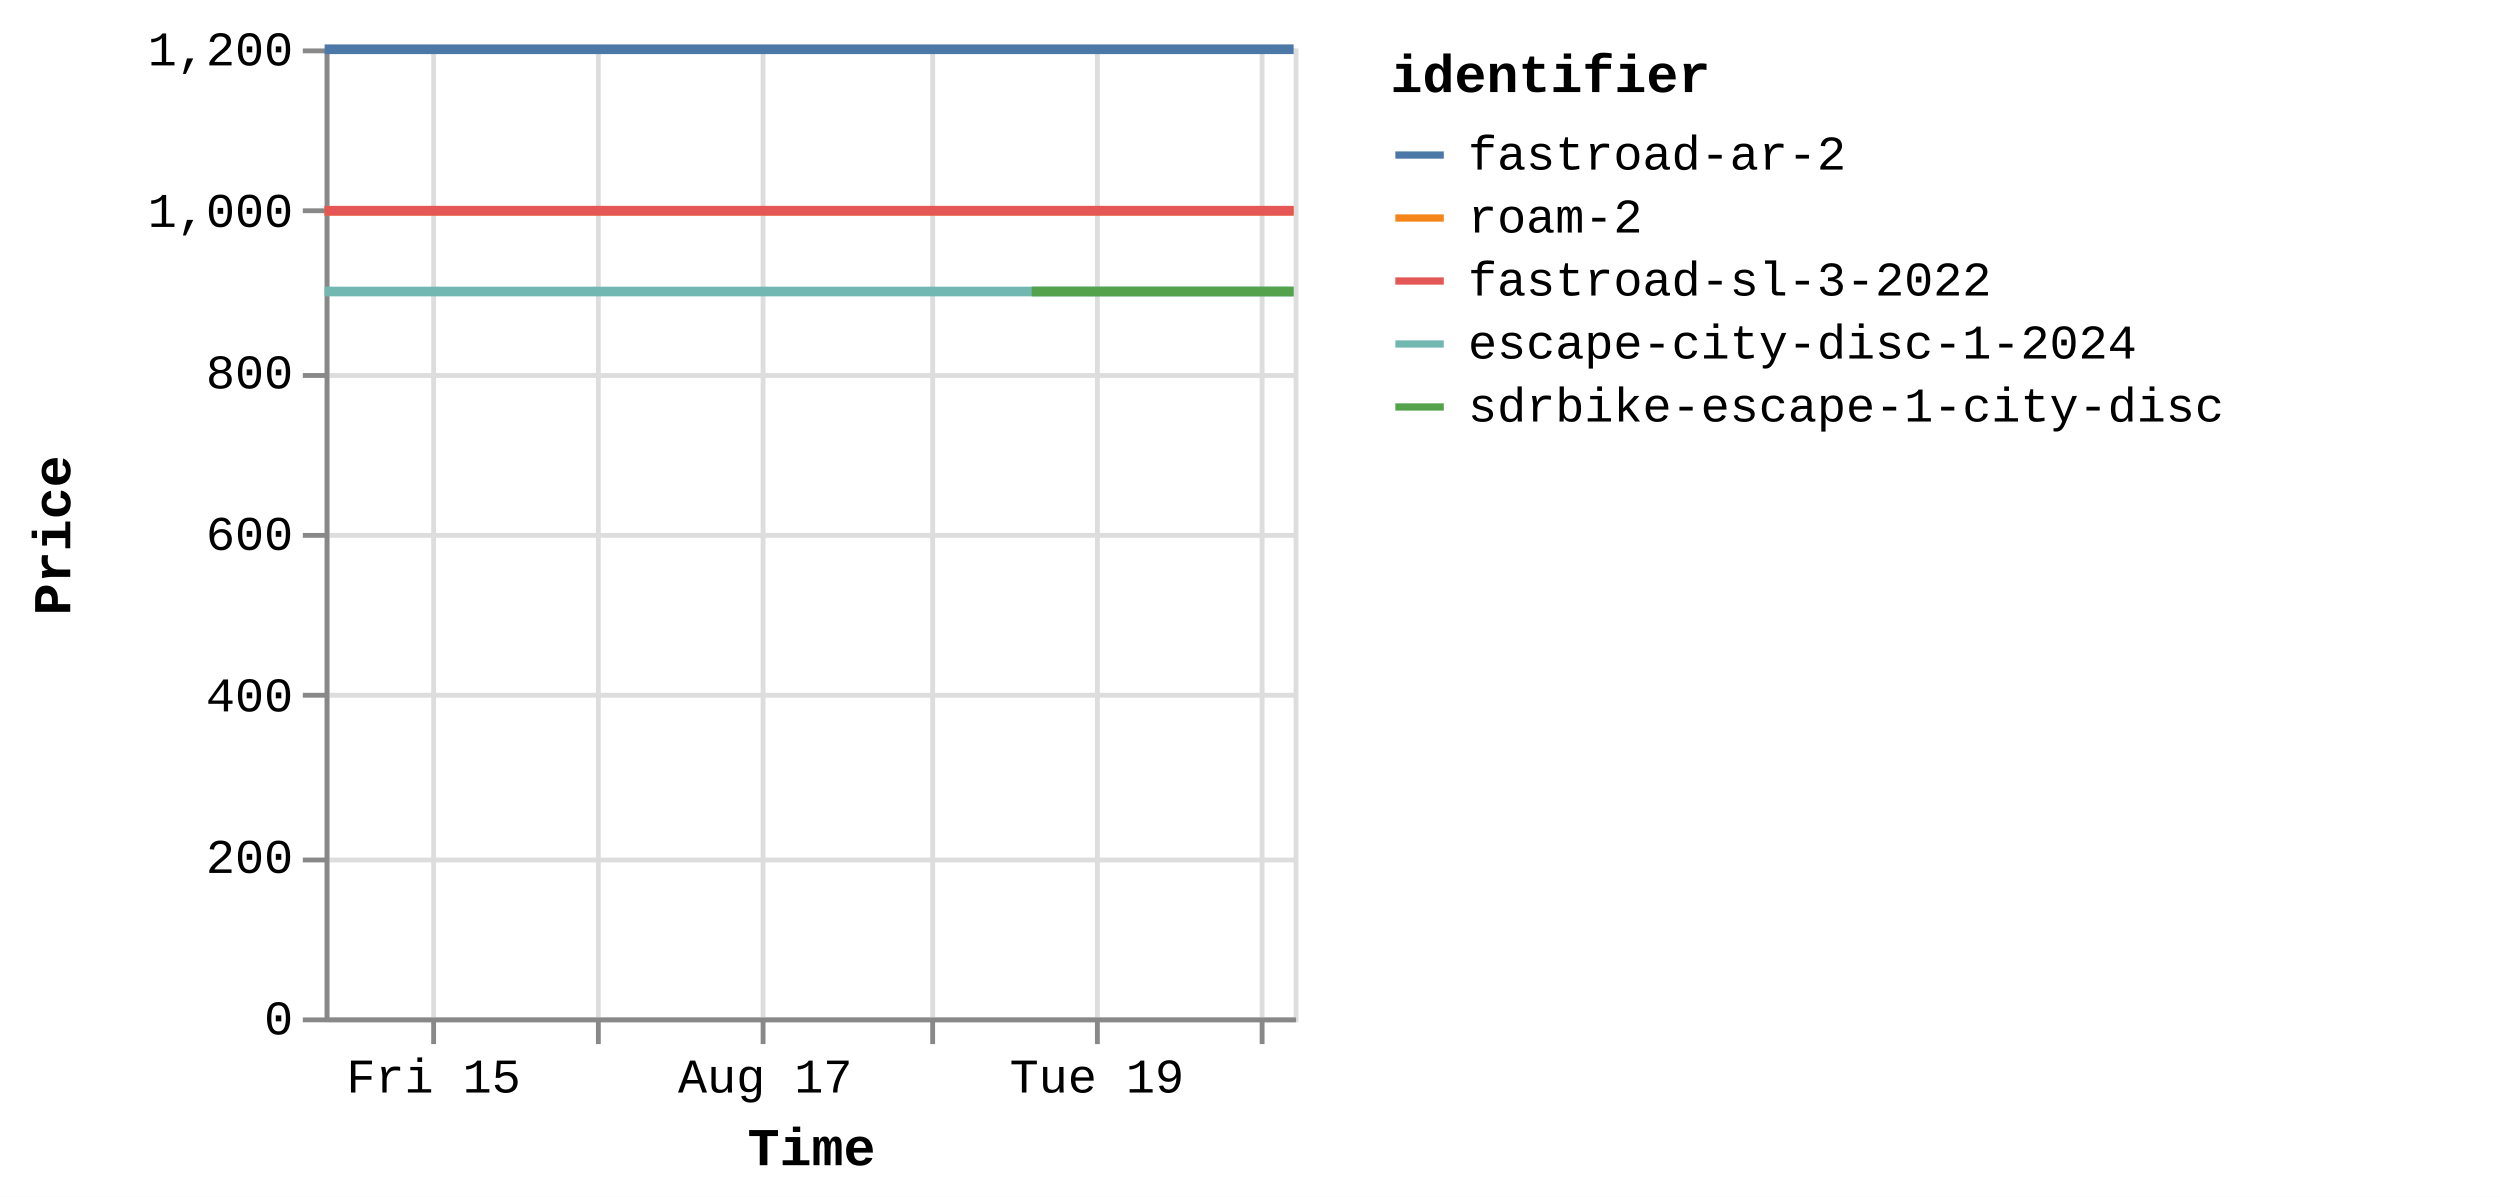
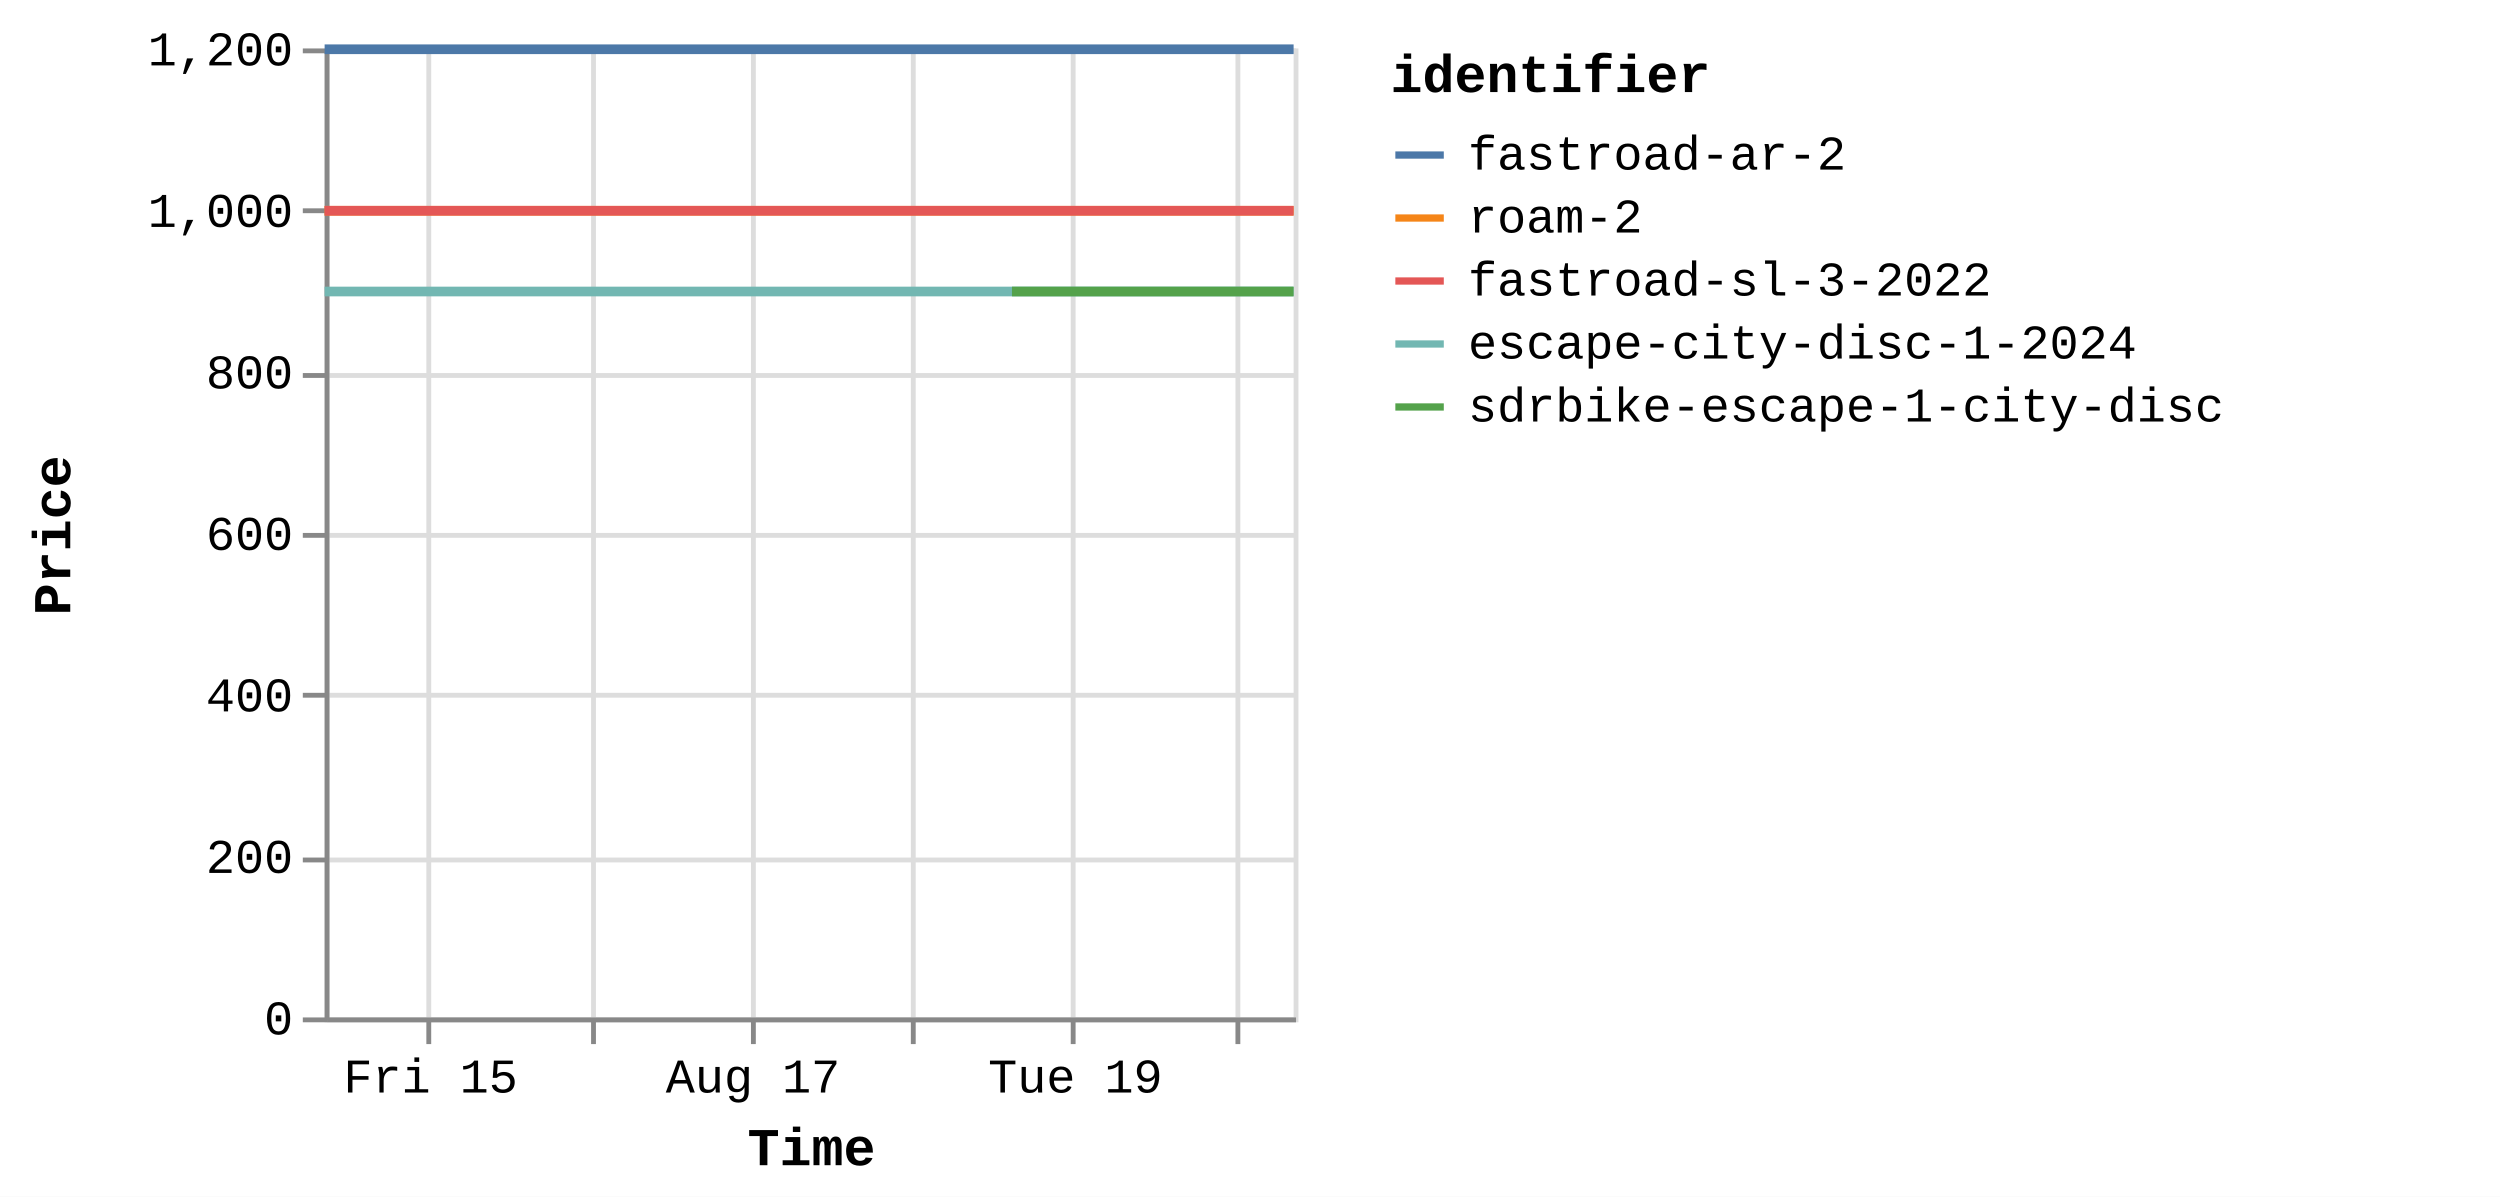
<svg xmlns="http://www.w3.org/2000/svg" version="1.1" class="marks" width="516" height="247" viewBox="0 0 516 247">
  <rect width="516" height="247" fill="white" />
  <g fill="none" stroke-miterlimit="10" transform="translate(67,10)">
    <g class="mark-group role-frame root" role="graphics-object" aria-roledescription="group mark container">
      <g transform="translate(0,0)">
        <path class="background" aria-hidden="true" d="M0.5,0.5h200v200h-200Z" stroke="#ddd" />
        <g>
          <g class="mark-group role-axis" aria-hidden="true">
            <g transform="translate(0.5,200.5)">
              <path class="background" aria-hidden="true" d="M0,0h0v0h0Z" pointer-events="none" />
              <g>
                <g class="mark-rule role-axis-grid" pointer-events="none">
-                   <line transform="translate(22,-200)" x2="0" y2="200" stroke="#ddd" stroke-width="1" opacity="1" />
-                   <line transform="translate(56,-200)" x2="0" y2="200" stroke="#ddd" stroke-width="1" opacity="1" />
-                   <line transform="translate(90,-200)" x2="0" y2="200" stroke="#ddd" stroke-width="1" opacity="1" />
-                   <line transform="translate(125,-200)" x2="0" y2="200" stroke="#ddd" stroke-width="1" opacity="1" />
-                   <line transform="translate(159,-200)" x2="0" y2="200" stroke="#ddd" stroke-width="1" opacity="1" />
-                   <line transform="translate(193,-200)" x2="0" y2="200" stroke="#ddd" stroke-width="1" opacity="1" />
+                   <line transform="translate(21,-200)" x2="0" y2="200" stroke="#ddd" stroke-width="1" opacity="1" />
+                   <line transform="translate(55,-200)" x2="0" y2="200" stroke="#ddd" stroke-width="1" opacity="1" />
+                   <line transform="translate(88,-200)" x2="0" y2="200" stroke="#ddd" stroke-width="1" opacity="1" />
+                   <line transform="translate(121,-200)" x2="0" y2="200" stroke="#ddd" stroke-width="1" opacity="1" />
+                   <line transform="translate(154,-200)" x2="0" y2="200" stroke="#ddd" stroke-width="1" opacity="1" />
+                   <line transform="translate(188,-200)" x2="0" y2="200" stroke="#ddd" stroke-width="1" opacity="1" />
                </g>
              </g>
              <path class="foreground" aria-hidden="true" d="" pointer-events="none" display="none" />
            </g>
          </g>
          <g class="mark-group role-axis" aria-hidden="true">
            <g transform="translate(0.5,0.5)">
              <path class="background" aria-hidden="true" d="M0,0h0v0h0Z" pointer-events="none" />
              <g>
                <g class="mark-rule role-axis-grid" pointer-events="none">
                  <line transform="translate(0,200)" x2="200" y2="0" stroke="#ddd" stroke-width="1" opacity="1" />
                  <line transform="translate(0,167)" x2="200" y2="0" stroke="#ddd" stroke-width="1" opacity="1" />
                  <line transform="translate(0,133)" x2="200" y2="0" stroke="#ddd" stroke-width="1" opacity="1" />
                  <line transform="translate(0,100)" x2="200" y2="0" stroke="#ddd" stroke-width="1" opacity="1" />
                  <line transform="translate(0,67)" x2="200" y2="0" stroke="#ddd" stroke-width="1" opacity="1" />
                  <line transform="translate(0,33)" x2="200" y2="0" stroke="#ddd" stroke-width="1" opacity="1" />
                  <line transform="translate(0,0)" x2="200" y2="0" stroke="#ddd" stroke-width="1" opacity="1" />
                </g>
              </g>
              <path class="foreground" aria-hidden="true" d="" pointer-events="none" display="none" />
            </g>
          </g>
-           <g class="mark-group role-axis" role="graphics-symbol" aria-roledescription="axis" aria-label="X-axis titled 'Time' for a time scale with values from Thursday, 14 August 2025, 8:34:48 AM to Wednesday, 20 August 2025, 4:49:47 AM">
+           <g class="mark-group role-axis" role="graphics-symbol" aria-roledescription="axis" aria-label="X-axis titled 'Time' for a time scale with values from Thursday, 14 August 2025, 8:34:48 AM to Wednesday, 20 August 2025, 8:51:09 AM">
            <g transform="translate(0.5,200.5)">
              <path class="background" aria-hidden="true" d="M0,0h0v0h0Z" pointer-events="none" />
              <g>
                <g class="mark-rule role-axis-tick" pointer-events="none">
-                   <line transform="translate(22,0)" x2="0" y2="5" stroke="#888" stroke-width="1" opacity="1" />
-                   <line transform="translate(56,0)" x2="0" y2="5" stroke="#888" stroke-width="1" opacity="1" />
-                   <line transform="translate(90,0)" x2="0" y2="5" stroke="#888" stroke-width="1" opacity="1" />
-                   <line transform="translate(125,0)" x2="0" y2="5" stroke="#888" stroke-width="1" opacity="1" />
-                   <line transform="translate(159,0)" x2="0" y2="5" stroke="#888" stroke-width="1" opacity="1" />
-                   <line transform="translate(193,0)" x2="0" y2="5" stroke="#888" stroke-width="1" opacity="1" />
+                   <line transform="translate(21,0)" x2="0" y2="5" stroke="#888" stroke-width="1" opacity="1" />
+                   <line transform="translate(55,0)" x2="0" y2="5" stroke="#888" stroke-width="1" opacity="1" />
+                   <line transform="translate(88,0)" x2="0" y2="5" stroke="#888" stroke-width="1" opacity="1" />
+                   <line transform="translate(121,0)" x2="0" y2="5" stroke="#888" stroke-width="1" opacity="1" />
+                   <line transform="translate(154,0)" x2="0" y2="5" stroke="#888" stroke-width="1" opacity="1" />
+                   <line transform="translate(188,0)" x2="0" y2="5" stroke="#888" stroke-width="1" opacity="1" />
                </g>
                <g class="mark-text role-axis-label" pointer-events="none">
-                   <text text-anchor="middle" transform="translate(21.98905,15)" font-family="Liberation Mono" font-size="10px" fill="#000" opacity="1">Fri 15</text>
-                   <text text-anchor="middle" transform="translate(56.21372,15)" font-family="Liberation Mono" font-size="10px" fill="#000" opacity="0">Sat 16</text>
-                   <text text-anchor="middle" transform="translate(90.43839,15)" font-family="Liberation Mono" font-size="10px" fill="#000" opacity="1">Aug 17</text>
-                   <text text-anchor="middle" transform="translate(124.6631,15)" font-family="Liberation Mono" font-size="10px" fill="#000" opacity="0">Mon 18</text>
-                   <text text-anchor="middle" transform="translate(158.8877,15)" font-family="Liberation Mono" font-size="10px" fill="#000" opacity="1">Tue 19</text>
-                   <text text-anchor="middle" transform="translate(193.1124,15)" font-family="Liberation Mono" font-size="10px" fill="#000" opacity="0">Wed 20</text>
+                   <text text-anchor="middle" transform="translate(21.37593,15)" font-family="Liberation Mono" font-size="10px" fill="#000" opacity="1">Fri 15</text>
+                   <text text-anchor="middle" transform="translate(54.64632,15)" font-family="Liberation Mono" font-size="10px" fill="#000" opacity="0">Sat 16</text>
+                   <text text-anchor="middle" transform="translate(87.9167,15)" font-family="Liberation Mono" font-size="10px" fill="#000" opacity="1">Aug 17</text>
+                   <text text-anchor="middle" transform="translate(121.1871,15)" font-family="Liberation Mono" font-size="10px" fill="#000" opacity="0">Mon 18</text>
+                   <text text-anchor="middle" transform="translate(154.4575,15)" font-family="Liberation Mono" font-size="10px" fill="#000" opacity="1">Tue 19</text>
+                   <text text-anchor="middle" transform="translate(187.7279,15)" font-family="Liberation Mono" font-size="10px" fill="#000" opacity="0">Wed 20</text>
                </g>
                <g class="mark-rule role-axis-domain" pointer-events="none">
                  <line transform="translate(0,0)" x2="200" y2="0" stroke="#888" stroke-width="1" opacity="1" />
                </g>
                <g class="mark-text role-axis-title" pointer-events="none">
                  <text text-anchor="middle" transform="translate(100,30)" font-family="Liberation Mono" font-size="11px" font-weight="bold" fill="#000" opacity="1">Time</text>
                </g>
              </g>
              <path class="foreground" aria-hidden="true" d="" pointer-events="none" display="none" />
            </g>
          </g>
          <g class="mark-group role-axis" role="graphics-symbol" aria-roledescription="axis" aria-label="Y-axis titled 'Price' for a linear scale with values from 0 to 1,200">
            <g transform="translate(0.5,0.5)">
              <path class="background" aria-hidden="true" d="M0,0h0v0h0Z" pointer-events="none" />
              <g>
                <g class="mark-rule role-axis-tick" pointer-events="none">
                  <line transform="translate(0,200)" x2="-5" y2="0" stroke="#888" stroke-width="1" opacity="1" />
                  <line transform="translate(0,167)" x2="-5" y2="0" stroke="#888" stroke-width="1" opacity="1" />
                  <line transform="translate(0,133)" x2="-5" y2="0" stroke="#888" stroke-width="1" opacity="1" />
                  <line transform="translate(0,100)" x2="-5" y2="0" stroke="#888" stroke-width="1" opacity="1" />
                  <line transform="translate(0,67)" x2="-5" y2="0" stroke="#888" stroke-width="1" opacity="1" />
                  <line transform="translate(0,33)" x2="-5" y2="0" stroke="#888" stroke-width="1" opacity="1" />
                  <line transform="translate(0,0)" x2="-5" y2="0" stroke="#888" stroke-width="1" opacity="1" />
                </g>
                <g class="mark-text role-axis-label" pointer-events="none">
                  <text text-anchor="end" transform="translate(-7,203)" font-family="Liberation Mono" font-size="10px" fill="#000" opacity="1">0</text>
                  <text text-anchor="end" transform="translate(-7,169.6667)" font-family="Liberation Mono" font-size="10px" fill="#000" opacity="1">200</text>
                  <text text-anchor="end" transform="translate(-7,136.3333)" font-family="Liberation Mono" font-size="10px" fill="#000" opacity="1">400</text>
                  <text text-anchor="end" transform="translate(-7,103)" font-family="Liberation Mono" font-size="10px" fill="#000" opacity="1">600</text>
                  <text text-anchor="end" transform="translate(-7,69.66667)" font-family="Liberation Mono" font-size="10px" fill="#000" opacity="1">800</text>
                  <text text-anchor="end" transform="translate(-7,36.33333)" font-family="Liberation Mono" font-size="10px" fill="#000" opacity="1">1,000</text>
                  <text text-anchor="end" transform="translate(-7,3)" font-family="Liberation Mono" font-size="10px" fill="#000" opacity="1">1,200</text>
                </g>
                <g class="mark-rule role-axis-domain" pointer-events="none">
                  <line transform="translate(0,200)" x2="0" y2="-200" stroke="#888" stroke-width="1" opacity="1" />
                </g>
                <g class="mark-text role-axis-title" pointer-events="none">
                  <text text-anchor="middle" transform="translate(-51,100) rotate(-90) translate(0,-2)" font-family="Liberation Mono" font-size="11px" font-weight="bold" fill="#000" opacity="1">Price</text>
                </g>
              </g>
              <path class="foreground" aria-hidden="true" d="" pointer-events="none" display="none" />
            </g>
          </g>
          <g class="mark-group role-scope pathgroup" role="graphics-object" aria-roledescription="group mark container">
            <g transform="translate(0,0)">
              <path class="background" aria-hidden="true" d="M0,0h200v200h-200Z" />
              <g>
                <g class="mark-line role-mark marks" role="graphics-object" aria-roledescription="line mark container">
-                   <path aria-label="Time: Aug 14, 2025; Price: 899; identifier: escape-city-disc-1-2024" role="graphics-symbol" aria-roledescription="line mark" d="M0,50.167L0.284,50.167L0.509,50.167L6.819,50.167L11.834,50.167L17.46,50.167L29.003,50.167L34.671,50.167L40.93,50.167L46.064,50.167L51.662,50.167L63.118,50.167L68.852,50.167L74.928,50.167L80.222,50.167L85.834,50.167L97.473,50.167L103.065,50.167L109.169,50.167L114.471,50.167L120.103,50.167L131.795,50.167L137.415,50.167L143.72,50.167L145.933,50.167L148.806,50.167L154.295,50.167L165.76,50.167L171.553,50.167L177.631,50.167L182.941,50.167L188.507,50.167L199.996,50.167" stroke="#72b7b2" stroke-width="2" />
-                 </g>
-               </g>
-               <path class="foreground" aria-hidden="true" d="" display="none" />
-             </g>
-             <g transform="translate(0,0)">
-               <path class="background" aria-hidden="true" d="M0,0h200v200h-200Z" />
-               <g>
-                 <g class="mark-line role-mark marks" role="graphics-object" aria-roledescription="line mark container">
-                   <path aria-label="Time: Aug 14, 2025; Price: 999; identifier: roam-2" role="graphics-symbol" aria-roledescription="line mark" d="M0.001,33.5L0.285,33.5L0.51,33.5L6.82,33.5L11.835,33.5L17.461,33.5L29.004,33.5L34.672,33.5L40.931,33.5L46.065,33.5L51.663,33.5L63.119,33.5L68.853,33.5L74.929,33.5L80.223,33.5L85.888,33.5L97.474,33.5L103.066,33.5L109.17,33.5L114.472,33.5L120.104,33.5L131.796,33.5L137.416,33.5L143.721,33.5L145.934,33.5L148.807,33.5L154.295,33.5L165.761,33.5L171.554,33.5L177.632,33.5L182.942,33.5L188.508,33.5L199.997,33.5" stroke="#f58518" stroke-width="2" />
-                 </g>
-               </g>
-               <path class="foreground" aria-hidden="true" d="" display="none" />
-             </g>
-             <g transform="translate(0,0)">
-               <path class="background" aria-hidden="true" d="M0,0h200v200h-200Z" />
-               <g>
-                 <g class="mark-line role-mark marks" role="graphics-object" aria-roledescription="line mark container">
-                   <path aria-label="Time: Aug 14, 2025; Price: 999; identifier: fastroad-sl-3-2022" role="graphics-symbol" aria-roledescription="line mark" d="M0.002,33.5L0.286,33.5L0.51,33.5L6.82,33.5L11.836,33.5L17.461,33.5L29.005,33.5L34.673,33.5L40.931,33.5L46.065,33.5L51.664,33.5L63.119,33.5L68.854,33.5L74.929,33.5L80.224,33.5L85.889,33.5L97.475,33.5L103.067,33.5L109.17,33.5L114.473,33.5L120.105,33.5L131.797,33.5L137.417,33.5L143.722,33.5L145.934,33.5L148.808,33.5L154.296,33.5L165.762,33.5L171.554,33.5L177.633,33.5L182.943,33.5L188.508,33.5L199.998,33.5" stroke="#e45756" stroke-width="2" />
-                 </g>
-               </g>
-               <path class="foreground" aria-hidden="true" d="" display="none" />
-             </g>
-             <g transform="translate(0,0)">
-               <path class="background" aria-hidden="true" d="M0,0h200v200h-200Z" />
-               <g>
-                 <g class="mark-line role-mark marks" role="graphics-object" aria-roledescription="line mark container">
-                   <path aria-label="Time: Aug 14, 2025; Price: 1199; identifier: fastroad-ar-2" role="graphics-symbol" aria-roledescription="line mark" d="M0.002,0.167L0.286,0.167L0.511,0.167L6.821,0.167L11.837,0.167L17.462,0.167L29.006,0.167L34.673,0.167L40.932,0.167L46.066,0.167L51.664,0.167L63.12,0.167L68.855,0.167L74.93,0.167L80.225,0.167L85.917,0.167L97.476,0.167L103.067,0.167L109.171,0.167L114.474,0.167L120.105,0.167L131.798,0.167L137.418,0.167L143.723,0.167L145.935,0.167L148.809,0.167L154.297,0.167L165.763,0.167L171.555,0.167L177.634,0.167L182.944,0.167L188.509,0.167L199.999,0.167" stroke="#4c78a8" stroke-width="2" />
-                 </g>
-               </g>
-               <path class="foreground" aria-hidden="true" d="" display="none" />
-             </g>
-             <g transform="translate(0,0)">
-               <path class="background" aria-hidden="true" d="M0,0h200v200h-200Z" />
-               <g>
-                 <g class="mark-line role-mark marks" role="graphics-object" aria-roledescription="line mark container">
-                   <path aria-label="Time: Aug 18, 2025; Price: 899; identifier: sdrbike-escape-1-city-disc" role="graphics-symbol" aria-roledescription="line mark" d="M145.936,50.167L148.81,50.167L154.297,50.167L165.764,50.167L171.556,50.167L177.635,50.167L182.945,50.167L188.511,50.167L200,50.167" stroke="#54a24b" stroke-width="2" />
+                   <path aria-label="Time: Aug 14, 2025; Price: 899; identifier: escape-city-disc-1-2024" role="graphics-symbol" aria-roledescription="line mark" d="M0,50.167L0.276,50.167L0.494,50.167L6.629,50.167L11.504,50.167L16.973,50.167L28.195,50.167L33.704,50.167L39.789,50.167L44.78,50.167L50.222,50.167L61.358,50.167L66.932,50.167L72.839,50.167L77.985,50.167L83.441,50.167L94.755,50.167L100.191,50.167L106.125,50.167L111.28,50.167L116.754,50.167L128.12,50.167L133.584,50.167L139.713,50.167L141.864,50.167L144.657,50.167L149.992,50.167L161.138,50.167L166.769,50.167L172.679,50.167L177.84,50.167L183.251,50.167L194.42,50.167L199.997,50.167" stroke="#72b7b2" stroke-width="2" />
+                 </g>
+               </g>
+               <path class="foreground" aria-hidden="true" d="" display="none" />
+             </g>
+             <g transform="translate(0,0)">
+               <path class="background" aria-hidden="true" d="M0,0h200v200h-200Z" />
+               <g>
+                 <g class="mark-line role-mark marks" role="graphics-object" aria-roledescription="line mark container">
+                   <path aria-label="Time: Aug 14, 2025; Price: 999; identifier: roam-2" role="graphics-symbol" aria-roledescription="line mark" d="M0.001,33.5L0.277,33.5L0.495,33.5L6.63,33.5L11.505,33.5L16.974,33.5L28.195,33.5L33.705,33.5L39.79,33.5L44.78,33.5L50.222,33.5L61.359,33.5L66.933,33.5L72.839,33.5L77.986,33.5L83.494,33.5L94.756,33.5L100.192,33.5L106.126,33.5L111.28,33.5L116.755,33.5L128.121,33.5L133.585,33.5L139.714,33.5L141.865,33.5L144.658,33.5L149.993,33.5L161.139,33.5L166.77,33.5L172.679,33.5L177.841,33.5L183.251,33.5L194.421,33.5L199.998,33.5" stroke="#f58518" stroke-width="2" />
+                 </g>
+               </g>
+               <path class="foreground" aria-hidden="true" d="" display="none" />
+             </g>
+             <g transform="translate(0,0)">
+               <path class="background" aria-hidden="true" d="M0,0h200v200h-200Z" />
+               <g>
+                 <g class="mark-line role-mark marks" role="graphics-object" aria-roledescription="line mark container">
+                   <path aria-label="Time: Aug 14, 2025; Price: 999; identifier: fastroad-sl-3-2022" role="graphics-symbol" aria-roledescription="line mark" d="M0.001,33.5L0.278,33.5L0.496,33.5L6.63,33.5L11.506,33.5L16.974,33.5L28.196,33.5L33.706,33.5L39.79,33.5L44.781,33.5L50.223,33.5L61.359,33.5L66.934,33.5L72.84,33.5L77.987,33.5L83.494,33.5L94.757,33.5L100.193,33.5L106.126,33.5L111.281,33.5L116.756,33.5L128.122,33.5L133.585,33.5L139.714,33.5L141.865,33.5L144.659,33.5L149.994,33.5L161.14,33.5L166.771,33.5L172.68,33.5L177.842,33.5L183.252,33.5L194.421,33.5L199.998,33.5" stroke="#e45756" stroke-width="2" />
+                 </g>
+               </g>
+               <path class="foreground" aria-hidden="true" d="" display="none" />
+             </g>
+             <g transform="translate(0,0)">
+               <path class="background" aria-hidden="true" d="M0,0h200v200h-200Z" />
+               <g>
+                 <g class="mark-line role-mark marks" role="graphics-object" aria-roledescription="line mark container">
+                   <path aria-label="Time: Aug 14, 2025; Price: 1199; identifier: fastroad-ar-2" role="graphics-symbol" aria-roledescription="line mark" d="M0.002,0.167L0.278,0.167L0.497,0.167L6.631,0.167L11.507,0.167L16.975,0.167L28.197,0.167L33.707,0.167L39.791,0.167L44.781,0.167L50.224,0.167L61.36,0.167L66.935,0.167L72.841,0.167L77.988,0.167L83.521,0.167L94.758,0.167L100.194,0.167L106.127,0.167L111.282,0.167L116.756,0.167L128.123,0.167L133.586,0.167L139.715,0.167L141.866,0.167L144.66,0.167L149.994,0.167L161.141,0.167L166.772,0.167L172.681,0.167L177.843,0.167L183.253,0.167L194.422,0.167L199.999,0.167" stroke="#4c78a8" stroke-width="2" />
+                 </g>
+               </g>
+               <path class="foreground" aria-hidden="true" d="" display="none" />
+             </g>
+             <g transform="translate(0,0)">
+               <path class="background" aria-hidden="true" d="M0,0h200v200h-200Z" />
+               <g>
+                 <g class="mark-line role-mark marks" role="graphics-object" aria-roledescription="line mark container">
+                   <path aria-label="Time: Aug 18, 2025; Price: 899; identifier: sdrbike-escape-1-city-disc" role="graphics-symbol" aria-roledescription="line mark" d="M141.867,50.167L144.661,50.167L149.995,50.167L161.142,50.167L166.773,50.167L172.682,50.167L177.844,50.167L183.254,50.167L194.423,50.167L200,50.167" stroke="#54a24b" stroke-width="2" />
                </g>
              </g>
              <path class="foreground" aria-hidden="true" d="" display="none" />
            </g>
          </g>
          <g class="mark-group role-legend" role="graphics-symbol" aria-roledescription="legend" aria-label="Symbol legend titled 'identifier' for stroke color with 5 values: fastroad-ar-2, roam-2, fastroad-sl-3-2022, escape-city-disc-1-2024, sdrbike-escape-1-city-disc">
            <g transform="translate(220,0)">
              <path class="background" aria-hidden="true" d="M0,0h224v79h-224Z" pointer-events="none" />
              <g>
                <g class="mark-group role-legend-entry">
                  <g transform="translate(0,16)">
                    <path class="background" aria-hidden="true" d="M0,0h0v0h0Z" pointer-events="none" />
                    <g>
                      <g class="mark-group role-scope" role="graphics-object" aria-roledescription="group mark container">
                        <g transform="translate(0,0)">
                          <path class="background" aria-hidden="true" d="M0,0h224v11h-224Z" pointer-events="none" opacity="1" />
                          <g>
                            <g class="mark-symbol role-legend-symbol" pointer-events="none">
                              <path transform="translate(6,6)" d="M-5,0L5,0" stroke="#4c78a8" stroke-width="1.5" opacity="1" />
                            </g>
                            <g class="mark-text role-legend-label" pointer-events="none">
                              <text text-anchor="start" transform="translate(16,9)" font-family="Liberation Mono" font-size="10px" fill="#000" opacity="1">fastroad-ar-2</text>
                            </g>
                          </g>
                          <path class="foreground" aria-hidden="true" d="" pointer-events="none" display="none" />
                        </g>
                        <g transform="translate(0,13)">
                          <path class="background" aria-hidden="true" d="M0,0h224v11h-224Z" pointer-events="none" opacity="1" />
                          <g>
                            <g class="mark-symbol role-legend-symbol" pointer-events="none">
                              <path transform="translate(6,6)" d="M-5,0L5,0" stroke="#f58518" stroke-width="1.5" opacity="1" />
                            </g>
                            <g class="mark-text role-legend-label" pointer-events="none">
                              <text text-anchor="start" transform="translate(16,9)" font-family="Liberation Mono" font-size="10px" fill="#000" opacity="1">roam-2</text>
                            </g>
                          </g>
                          <path class="foreground" aria-hidden="true" d="" pointer-events="none" display="none" />
                        </g>
                        <g transform="translate(0,26)">
                          <path class="background" aria-hidden="true" d="M0,0h224v11h-224Z" pointer-events="none" opacity="1" />
                          <g>
                            <g class="mark-symbol role-legend-symbol" pointer-events="none">
                              <path transform="translate(6,6)" d="M-5,0L5,0" stroke="#e45756" stroke-width="1.5" opacity="1" />
                            </g>
                            <g class="mark-text role-legend-label" pointer-events="none">
                              <text text-anchor="start" transform="translate(16,9)" font-family="Liberation Mono" font-size="10px" fill="#000" opacity="1">fastroad-sl-3-2022</text>
                            </g>
                          </g>
                          <path class="foreground" aria-hidden="true" d="" pointer-events="none" display="none" />
                        </g>
                        <g transform="translate(0,39)">
                          <path class="background" aria-hidden="true" d="M0,0h224v11h-224Z" pointer-events="none" opacity="1" />
                          <g>
                            <g class="mark-symbol role-legend-symbol" pointer-events="none">
                              <path transform="translate(6,6)" d="M-5,0L5,0" stroke="#72b7b2" stroke-width="1.5" opacity="1" />
                            </g>
                            <g class="mark-text role-legend-label" pointer-events="none">
                              <text text-anchor="start" transform="translate(16,9)" font-family="Liberation Mono" font-size="10px" fill="#000" opacity="1">escape-city-disc-1-2024</text>
                            </g>
                          </g>
                          <path class="foreground" aria-hidden="true" d="" pointer-events="none" display="none" />
                        </g>
                        <g transform="translate(0,52)">
                          <path class="background" aria-hidden="true" d="M0,0h224v11h-224Z" pointer-events="none" opacity="1" />
                          <g>
                            <g class="mark-symbol role-legend-symbol" pointer-events="none">
                              <path transform="translate(6,6)" d="M-5,0L5,0" stroke="#54a24b" stroke-width="1.5" opacity="1" />
                            </g>
                            <g class="mark-text role-legend-label" pointer-events="none">
                              <text text-anchor="start" transform="translate(16,9)" font-family="Liberation Mono" font-size="10px" fill="#000" opacity="1">sdrbike-escape-1-city-disc</text>
                            </g>
                          </g>
                          <path class="foreground" aria-hidden="true" d="" pointer-events="none" display="none" />
                        </g>
                      </g>
                    </g>
                    <path class="foreground" aria-hidden="true" d="" pointer-events="none" display="none" />
                  </g>
                </g>
                <g class="mark-text role-legend-title" pointer-events="none">
                  <text text-anchor="start" transform="translate(0,9)" font-family="Liberation Mono" font-size="11px" font-weight="bold" fill="#000" opacity="1">identifier</text>
                </g>
              </g>
              <path class="foreground" aria-hidden="true" d="" pointer-events="none" display="none" />
            </g>
          </g>
        </g>
        <path class="foreground" aria-hidden="true" d="" display="none" />
      </g>
    </g>
  </g>
</svg>
